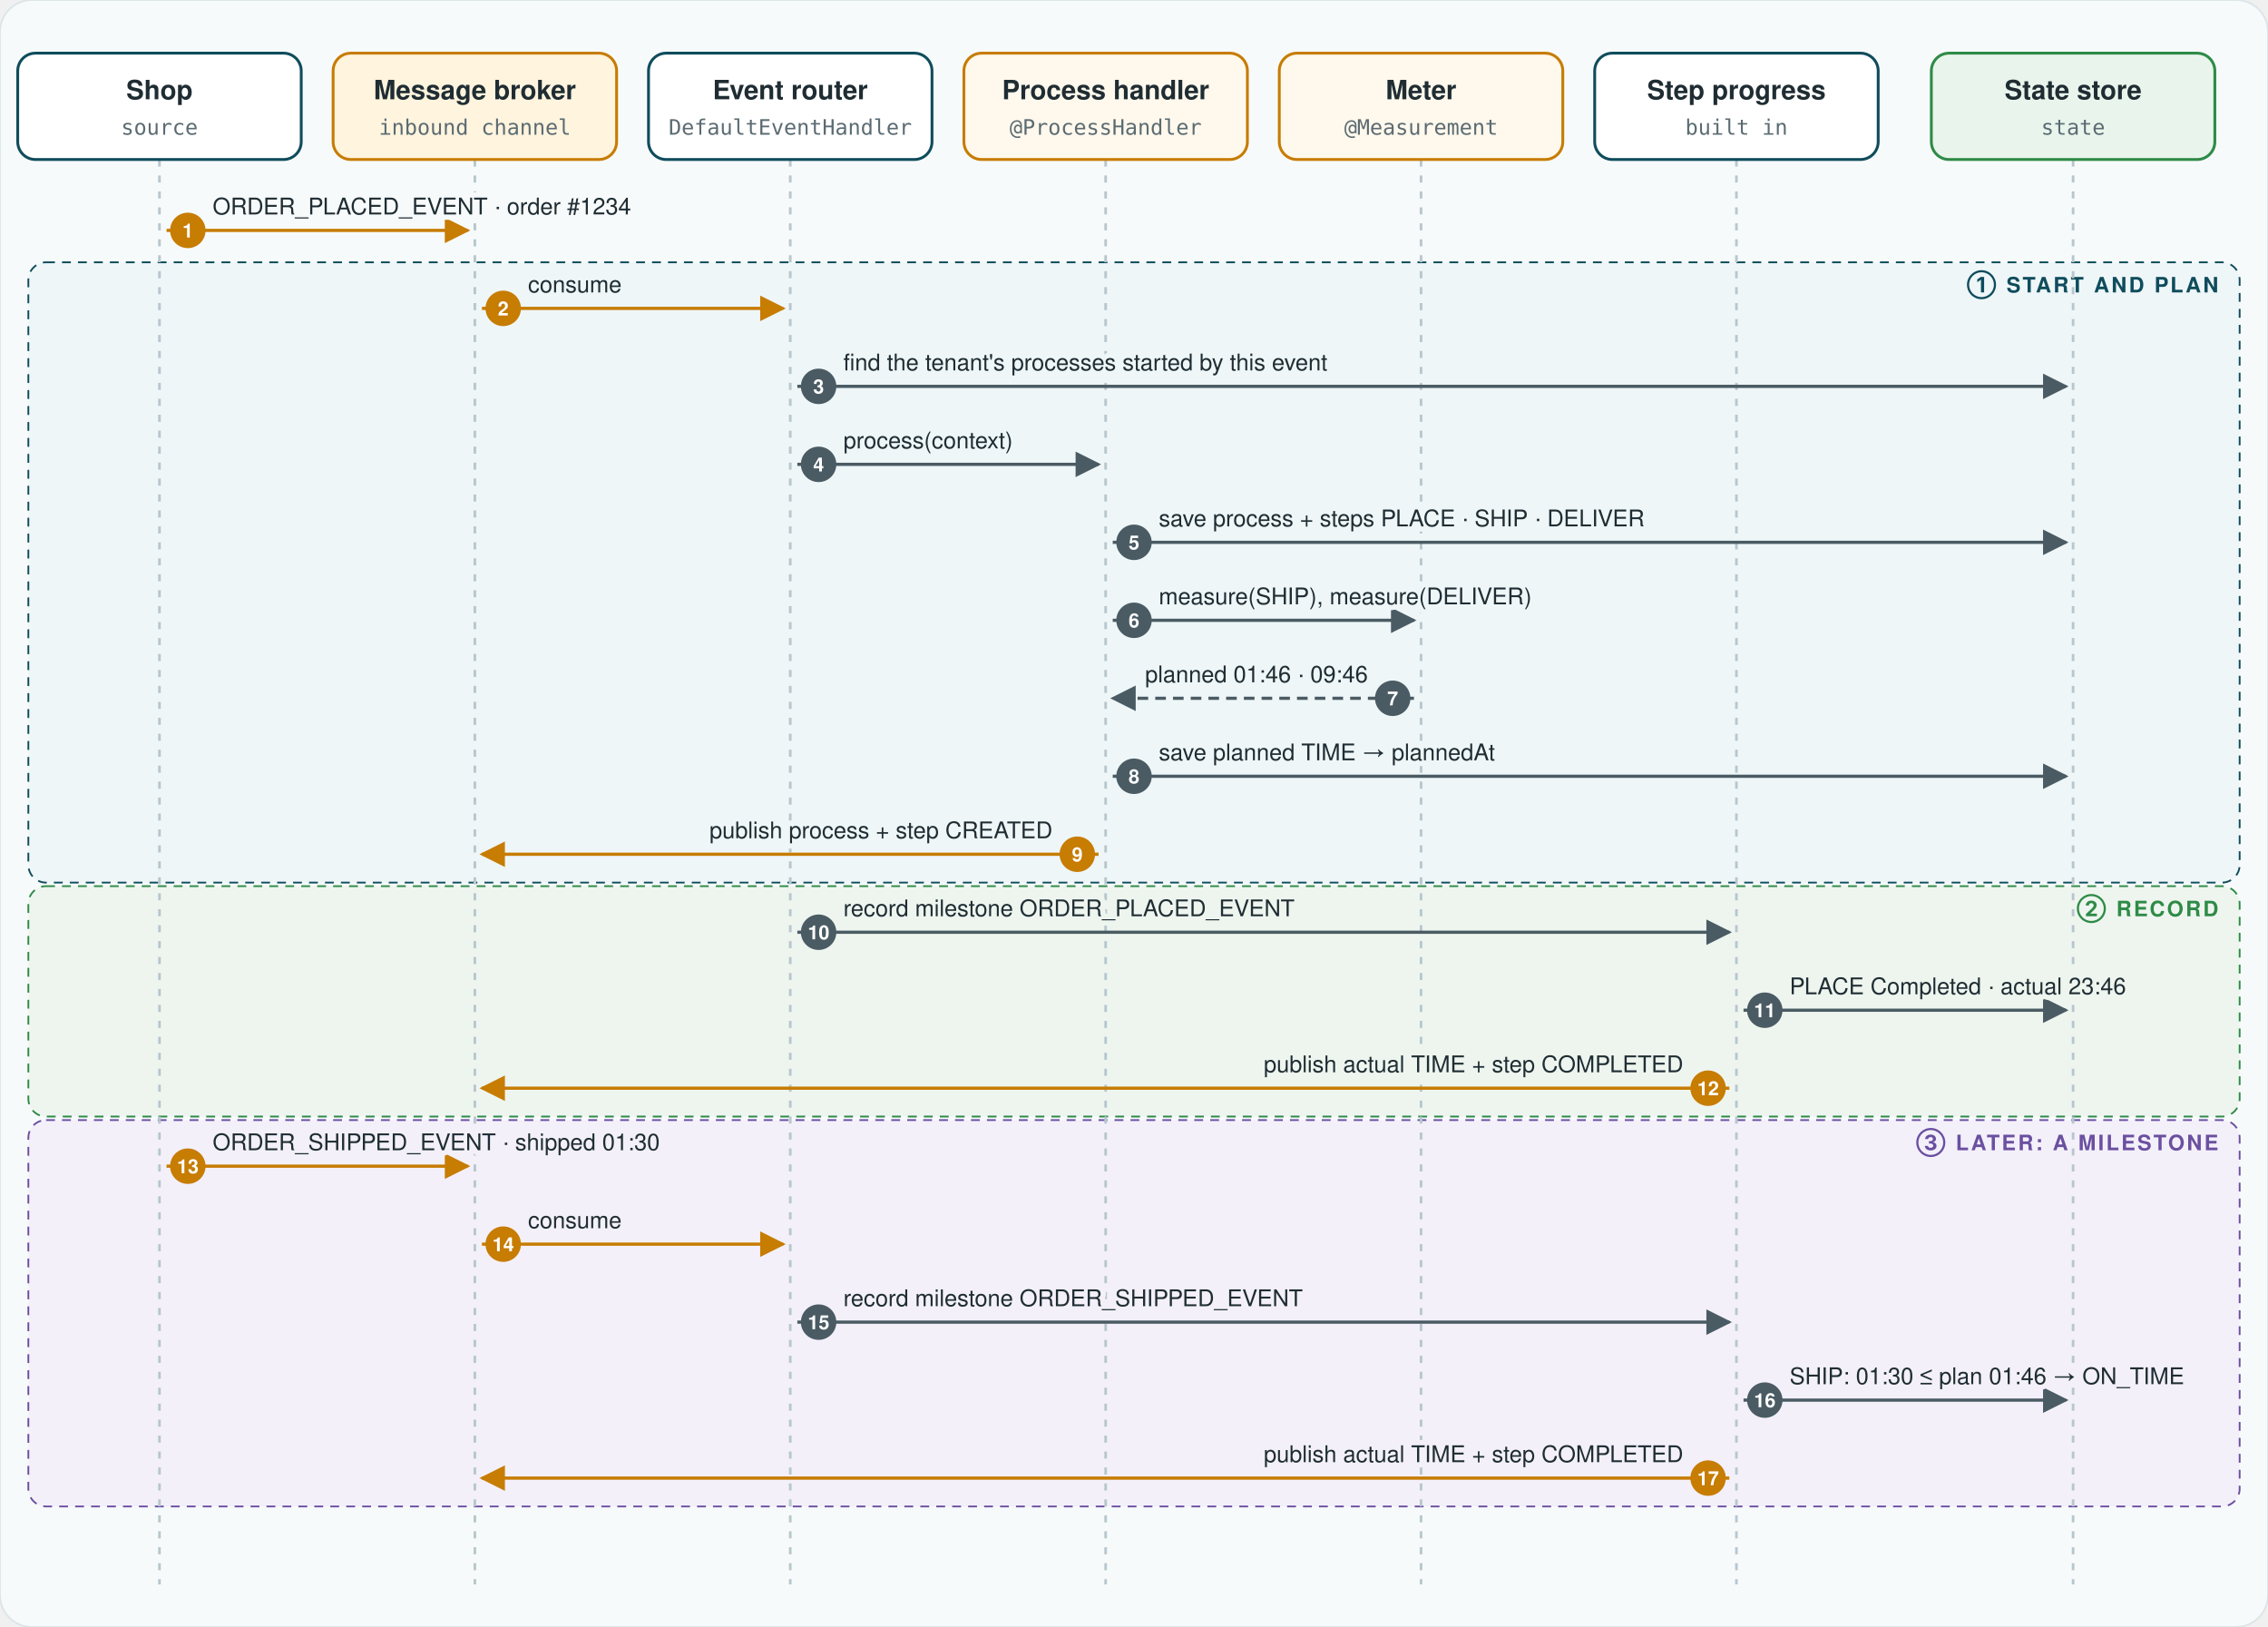
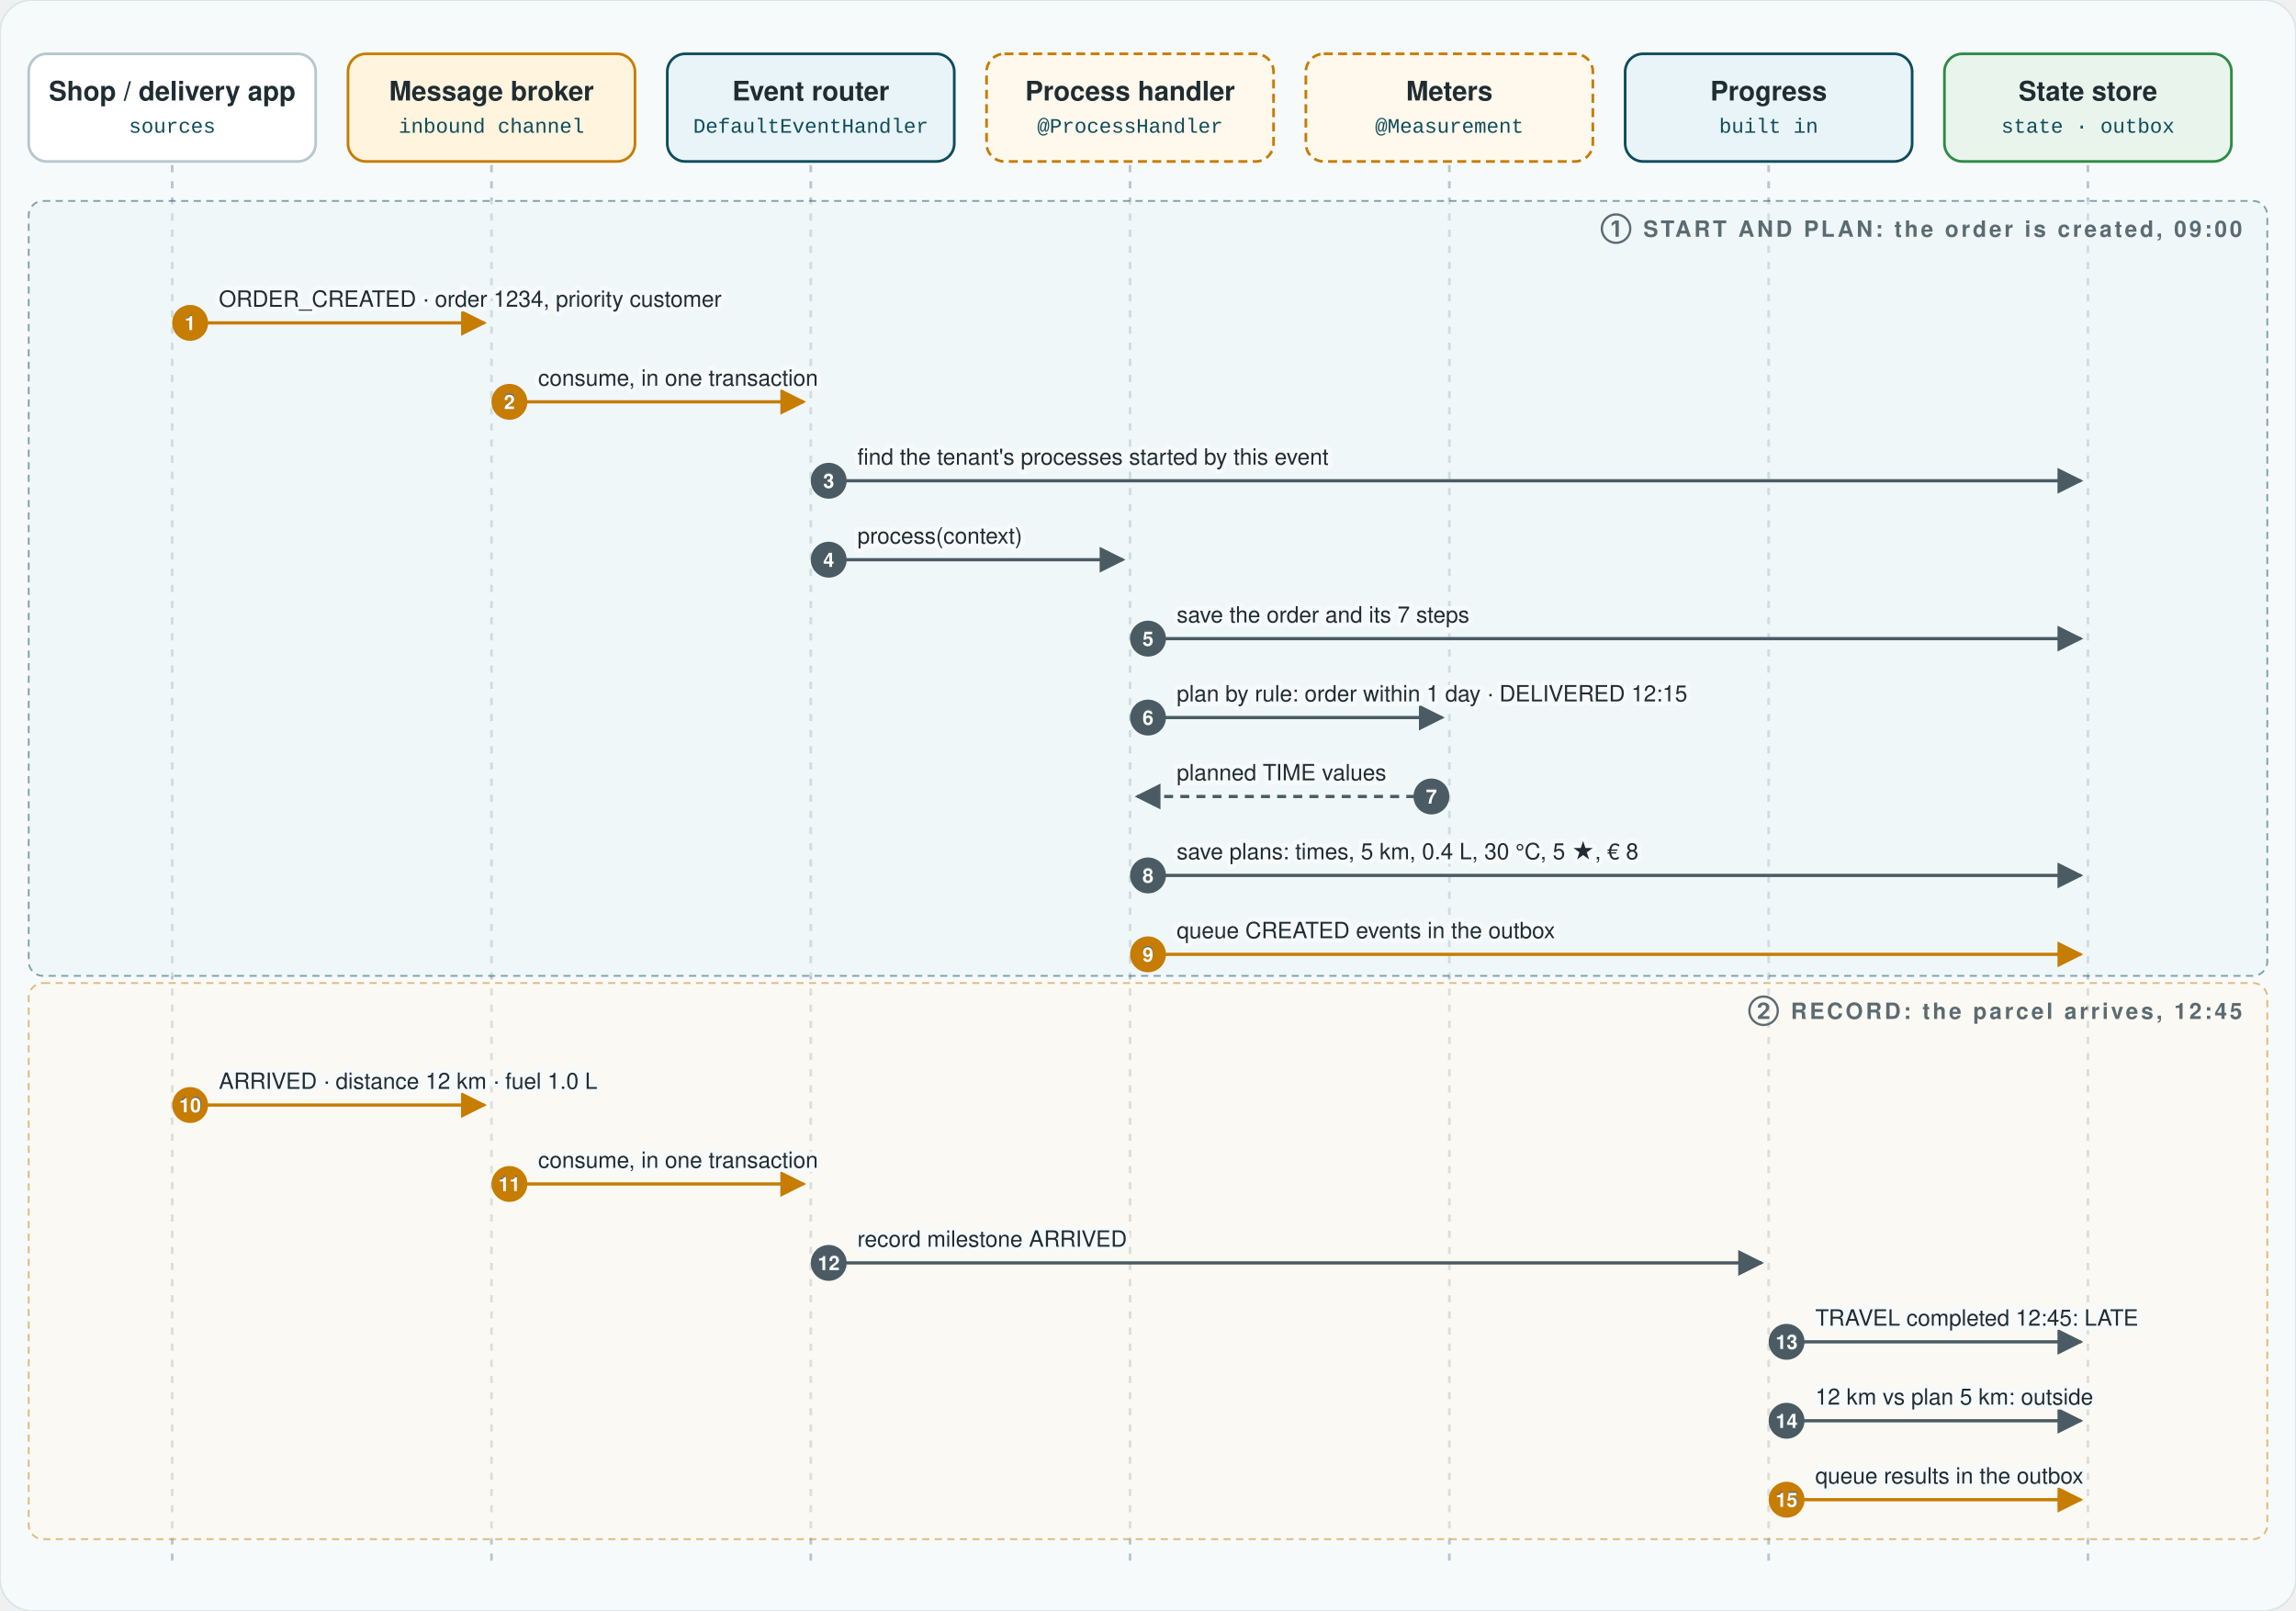
- <svg xmlns="http://www.w3.org/2000/svg" width="1280" height="918" viewBox="0 0 1280 918" font-family="-apple-system, BlinkMacSystemFont, 'Segoe UI', Helvetica, Arial, sans-serif">
+ <svg xmlns="http://www.w3.org/2000/svg" width="1280" height="898" viewBox="0 0 1280 898" font-family="-apple-system, BlinkMacSystemFont, 'Segoe UI', Helvetica, Arial, sans-serif">
  <defs>
-     <marker id="a" viewBox="0 0 10 10" refX="9" refY="5" markerWidth="8" markerHeight="8" orient="auto-start-reverse">
+     <marker id="arr" viewBox="0 0 10 10" refX="9" refY="5" markerWidth="8" markerHeight="8" orient="auto-start-reverse">
      <path d="M0,0 L10,5 L0,10 z" fill="#4A5B63" />
    </marker>
-     <marker id="ak" viewBox="0 0 10 10" refX="9" refY="5" markerWidth="8" markerHeight="8" orient="auto-start-reverse">
+     <marker id="arrK" viewBox="0 0 10 10" refX="9" refY="5" markerWidth="8" markerHeight="8" orient="auto-start-reverse">
      <path d="M0,0 L10,5 L0,10 z" fill="#C77C02" />
    </marker>
+     <marker id="arrR" viewBox="0 0 10 10" refX="9" refY="5" markerWidth="8" markerHeight="8" orient="auto-start-reverse">
+       <path d="M0,0 L10,5 L0,10 z" fill="#B3261E" />
+     </marker>
+     <style>
+       .t  { font-size: 14px; fill: #1F2D33; }
+       .tb { font-size: 15px; font-weight: 700; fill: #1F2D33; }
+       .ts { font-size: 12px; fill: #5B6B72; }
+       .mono { font-family: 'SFMono-Regular', Consolas, 'Liberation Mono', Menlo, monospace; font-size: 11.5px; fill: #0F4C5C; }
+       .h  { font-size: 12.5px; font-weight: 700; letter-spacing: 1.5px; fill: #5B6B72; }
+       .box { fill: #FFFFFF; stroke: #B7C7CD; stroke-width: 1.5; }
+       .core { fill: #E8F4F7; stroke: #0F4C5C; stroke-width: 1.5; }
+       .you { fill: #FFF8EC; stroke: #C77C02; stroke-width: 1.5; stroke-dasharray: 5 3; }
+       .topic { fill: #FFF4DE; stroke: #C77C02; stroke-width: 1.5; }
+       .db { fill: #E9F5EC; stroke: #2E8B47; stroke-width: 1.5; }
+       .dead { fill: #FCEBEA; stroke: #B3261E; stroke-width: 1.5; }
+       .band { fill: #FFFFFF; stroke: #DCE5E8; stroke-width: 1.2; }
+       .edge { stroke: #4A5B63; stroke-width: 1.7; fill: none; }
+       .kedge { stroke: #C77C02; stroke-width: 1.7; fill: none; }
+       .redge { stroke: #B3261E; stroke-width: 1.5; fill: none; stroke-dasharray: 5 4; }
+     </style>
  </defs>
-   <rect width="1280" height="918" rx="18" fill="#F7FAFB" stroke="#DCE5E8" />
-   <rect x="16" y="148" width="1248" height="350" rx="10" fill="#EEF6F8" stroke="#0F4C5C" stroke-dasharray="5 4" />
-   <text x="1252" y="165" text-anchor="end" font-size="12" font-weight="700" letter-spacing="1.2" fill="#0F4C5C">① START AND PLAN</text>
-   <rect x="16" y="500" width="1248" height="130" rx="10" fill="#EEF5EF" stroke="#2E8B47" stroke-dasharray="5 4" />
-   <text x="1252" y="517" text-anchor="end" font-size="12" font-weight="700" letter-spacing="1.2" fill="#2E8B47">② RECORD</text>
-   <rect x="16" y="632" width="1248" height="218" rx="10" fill="#F3F0FA" stroke="#6B4FA0" stroke-dasharray="5 4" />
-   <text x="1252" y="649" text-anchor="end" font-size="12" font-weight="700" letter-spacing="1.2" fill="#6B4FA0">③ LATER: A MILESTONE</text>
-   <line x1="90" y1="90" x2="90" y2="894" stroke="#B7C7CD" stroke-width="1.5" stroke-dasharray="4 5" />
-   <rect x="10" y="30" width="160" height="60" rx="10" fill="#FFFFFF" stroke="#0F4C5C" stroke-width="1.6" />
-   <text x="90" y="56" text-anchor="middle" font-size="15" font-weight="700" fill="#1F2D33">Shop</text>
-   <text x="90" y="76" text-anchor="middle" font-size="12" fill="#5B6B72" font-family="SFMono-Regular, Consolas, Menlo, monospace">source</text>
-   <line x1="268" y1="90" x2="268" y2="894" stroke="#B7C7CD" stroke-width="1.5" stroke-dasharray="4 5" />
-   <rect x="188" y="30" width="160" height="60" rx="10" fill="#FFF4DE" stroke="#C77C02" stroke-width="1.6" />
-   <text x="268" y="56" text-anchor="middle" font-size="15" font-weight="700" fill="#1F2D33">Message broker</text>
-   <text x="268" y="76" text-anchor="middle" font-size="12" fill="#5B6B72" font-family="SFMono-Regular, Consolas, Menlo, monospace">inbound channel</text>
-   <line x1="446" y1="90" x2="446" y2="894" stroke="#B7C7CD" stroke-width="1.5" stroke-dasharray="4 5" />
-   <rect x="366" y="30" width="160" height="60" rx="10" fill="#FFFFFF" stroke="#0F4C5C" stroke-width="1.6" />
-   <text x="446" y="56" text-anchor="middle" font-size="15" font-weight="700" fill="#1F2D33">Event router</text>
-   <text x="446" y="76" text-anchor="middle" font-size="12" fill="#5B6B72" font-family="SFMono-Regular, Consolas, Menlo, monospace">DefaultEventHandler</text>
-   <line x1="624" y1="90" x2="624" y2="894" stroke="#B7C7CD" stroke-width="1.5" stroke-dasharray="4 5" />
-   <rect x="544" y="30" width="160" height="60" rx="10" fill="#FFF8EC" stroke="#C77C02" stroke-width="1.6" />
-   <text x="624" y="56" text-anchor="middle" font-size="15" font-weight="700" fill="#1F2D33">Process handler</text>
-   <text x="624" y="76" text-anchor="middle" font-size="12" fill="#5B6B72" font-family="SFMono-Regular, Consolas, Menlo, monospace">@ProcessHandler</text>
-   <line x1="802" y1="90" x2="802" y2="894" stroke="#B7C7CD" stroke-width="1.5" stroke-dasharray="4 5" />
-   <rect x="722" y="30" width="160" height="60" rx="10" fill="#FFF8EC" stroke="#C77C02" stroke-width="1.6" />
-   <text x="802" y="56" text-anchor="middle" font-size="15" font-weight="700" fill="#1F2D33">Meter</text>
-   <text x="802" y="76" text-anchor="middle" font-size="12" fill="#5B6B72" font-family="SFMono-Regular, Consolas, Menlo, monospace">@Measurement</text>
-   <line x1="980" y1="90" x2="980" y2="894" stroke="#B7C7CD" stroke-width="1.5" stroke-dasharray="4 5" />
-   <rect x="900" y="30" width="160" height="60" rx="10" fill="#FFFFFF" stroke="#0F4C5C" stroke-width="1.6" />
-   <text x="980" y="56" text-anchor="middle" font-size="15" font-weight="700" fill="#1F2D33">Step progress</text>
-   <text x="980" y="76" text-anchor="middle" font-size="12" fill="#5B6B72" font-family="SFMono-Regular, Consolas, Menlo, monospace">built in</text>
-   <line x1="1170" y1="90" x2="1170" y2="894" stroke="#B7C7CD" stroke-width="1.5" stroke-dasharray="4 5" />
-   <rect x="1090" y="30" width="160" height="60" rx="10" fill="#E9F5EC" stroke="#2E8B47" stroke-width="1.6" />
-   <text x="1170" y="56" text-anchor="middle" font-size="15" font-weight="700" fill="#1F2D33">State store</text>
-   <text x="1170" y="76" text-anchor="middle" font-size="12" fill="#5B6B72" font-family="SFMono-Regular, Consolas, Menlo, monospace">state</text>
-   <line x1="94" y1="130" x2="264" y2="130" stroke="#C77C02" stroke-width="1.8" marker-end="url(#ak)" />
-   <text x="120" y="121" text-anchor="start" font-size="13" fill="#1F2D33" stroke="#F7FAFB" stroke-width="6" stroke-linejoin="round" paint-order="stroke">ORDER_PLACED_EVENT · order #1234</text>
-   <circle cx="106" cy="130" r="10" fill="#C77C02" />
-   <text x="106" y="134" text-anchor="middle" font-size="11" font-weight="700" fill="#fff">1</text>
-   <line x1="272" y1="174" x2="442" y2="174" stroke="#C77C02" stroke-width="1.8" marker-end="url(#ak)" />
-   <text x="298" y="165" text-anchor="start" font-size="13" fill="#1F2D33" stroke="#EEF6F8" stroke-width="6" stroke-linejoin="round" paint-order="stroke">consume</text>
-   <circle cx="284" cy="174" r="10" fill="#C77C02" />
-   <text x="284" y="178" text-anchor="middle" font-size="11" font-weight="700" fill="#fff">2</text>
-   <line x1="450" y1="218" x2="1166" y2="218" stroke="#4A5B63" stroke-width="1.8" marker-end="url(#a)" />
-   <text x="476" y="209" text-anchor="start" font-size="13" fill="#1F2D33" stroke="#EEF6F8" stroke-width="6" stroke-linejoin="round" paint-order="stroke">find the tenant's processes started by this event</text>
-   <circle cx="462" cy="218" r="10" fill="#4A5B63" />
-   <text x="462" y="222" text-anchor="middle" font-size="11" font-weight="700" fill="#fff">3</text>
-   <line x1="450" y1="262" x2="620" y2="262" stroke="#4A5B63" stroke-width="1.8" marker-end="url(#a)" />
-   <text x="476" y="253" text-anchor="start" font-size="13" fill="#1F2D33" stroke="#EEF6F8" stroke-width="6" stroke-linejoin="round" paint-order="stroke">process(context)</text>
-   <circle cx="462" cy="262" r="10" fill="#4A5B63" />
-   <text x="462" y="266" text-anchor="middle" font-size="11" font-weight="700" fill="#fff">4</text>
-   <line x1="628" y1="306" x2="1166" y2="306" stroke="#4A5B63" stroke-width="1.8" marker-end="url(#a)" />
-   <text x="654" y="297" text-anchor="start" font-size="13" fill="#1F2D33" stroke="#EEF6F8" stroke-width="6" stroke-linejoin="round" paint-order="stroke">save process + steps PLACE · SHIP · DELIVER</text>
-   <circle cx="640" cy="306" r="10" fill="#4A5B63" />
-   <text x="640" y="310" text-anchor="middle" font-size="11" font-weight="700" fill="#fff">5</text>
-   <line x1="628" y1="350" x2="798" y2="350" stroke="#4A5B63" stroke-width="1.8" marker-end="url(#a)" />
-   <text x="654" y="341" text-anchor="start" font-size="13" fill="#1F2D33" stroke="#EEF6F8" stroke-width="6" stroke-linejoin="round" paint-order="stroke">measure(SHIP), measure(DELIVER)</text>
-   <circle cx="640" cy="350" r="10" fill="#4A5B63" />
-   <text x="640" y="354" text-anchor="middle" font-size="11" font-weight="700" fill="#fff">6</text>
-   <line x1="798" y1="394" x2="628" y2="394" stroke="#4A5B63" stroke-width="1.8" stroke-dasharray="6 4" marker-end="url(#a)" />
-   <text x="772" y="385" text-anchor="end" font-size="13" fill="#1F2D33" stroke="#EEF6F8" stroke-width="6" stroke-linejoin="round" paint-order="stroke">planned 01:46 · 09:46</text>
-   <circle cx="786" cy="394" r="10" fill="#4A5B63" />
-   <text x="786" y="398" text-anchor="middle" font-size="11" font-weight="700" fill="#fff">7</text>
-   <line x1="628" y1="438" x2="1166" y2="438" stroke="#4A5B63" stroke-width="1.8" marker-end="url(#a)" />
-   <text x="654" y="429" text-anchor="start" font-size="13" fill="#1F2D33" stroke="#EEF6F8" stroke-width="6" stroke-linejoin="round" paint-order="stroke">save planned TIME → plannedAt</text>
-   <circle cx="640" cy="438" r="10" fill="#4A5B63" />
-   <text x="640" y="442" text-anchor="middle" font-size="11" font-weight="700" fill="#fff">8</text>
-   <line x1="620" y1="482" x2="272" y2="482" stroke="#C77C02" stroke-width="1.8" marker-end="url(#ak)" />
-   <text x="594" y="473" text-anchor="end" font-size="13" fill="#1F2D33" stroke="#EEF6F8" stroke-width="6" stroke-linejoin="round" paint-order="stroke">publish process + step CREATED</text>
-   <circle cx="608" cy="482" r="10" fill="#C77C02" />
-   <text x="608" y="486" text-anchor="middle" font-size="11" font-weight="700" fill="#fff">9</text>
-   <line x1="450" y1="526" x2="976" y2="526" stroke="#4A5B63" stroke-width="1.8" marker-end="url(#a)" />
-   <text x="476" y="517" text-anchor="start" font-size="13" fill="#1F2D33" stroke="#EEF5EF" stroke-width="6" stroke-linejoin="round" paint-order="stroke">record milestone ORDER_PLACED_EVENT</text>
-   <circle cx="462" cy="526" r="10" fill="#4A5B63" />
-   <text x="462" y="530" text-anchor="middle" font-size="11" font-weight="700" fill="#fff">10</text>
-   <line x1="984" y1="570" x2="1166" y2="570" stroke="#4A5B63" stroke-width="1.8" marker-end="url(#a)" />
-   <text x="1010" y="561" text-anchor="start" font-size="13" fill="#1F2D33" stroke="#EEF5EF" stroke-width="6" stroke-linejoin="round" paint-order="stroke">PLACE Completed · actual 23:46</text>
-   <circle cx="996" cy="570" r="10" fill="#4A5B63" />
-   <text x="996" y="574" text-anchor="middle" font-size="11" font-weight="700" fill="#fff">11</text>
-   <line x1="976" y1="614" x2="272" y2="614" stroke="#C77C02" stroke-width="1.8" marker-end="url(#ak)" />
-   <text x="950" y="605" text-anchor="end" font-size="13" fill="#1F2D33" stroke="#EEF5EF" stroke-width="6" stroke-linejoin="round" paint-order="stroke">publish actual TIME + step COMPLETED</text>
-   <circle cx="964" cy="614" r="10" fill="#C77C02" />
-   <text x="964" y="618" text-anchor="middle" font-size="11" font-weight="700" fill="#fff">12</text>
-   <line x1="94" y1="658" x2="264" y2="658" stroke="#C77C02" stroke-width="1.8" marker-end="url(#ak)" />
-   <text x="120" y="649" text-anchor="start" font-size="13" fill="#1F2D33" stroke="#F3F0FA" stroke-width="6" stroke-linejoin="round" paint-order="stroke">ORDER_SHIPPED_EVENT · shipped 01:30</text>
-   <circle cx="106" cy="658" r="10" fill="#C77C02" />
-   <text x="106" y="662" text-anchor="middle" font-size="11" font-weight="700" fill="#fff">13</text>
-   <line x1="272" y1="702" x2="442" y2="702" stroke="#C77C02" stroke-width="1.8" marker-end="url(#ak)" />
-   <text x="298" y="693" text-anchor="start" font-size="13" fill="#1F2D33" stroke="#F3F0FA" stroke-width="6" stroke-linejoin="round" paint-order="stroke">consume</text>
-   <circle cx="284" cy="702" r="10" fill="#C77C02" />
-   <text x="284" y="706" text-anchor="middle" font-size="11" font-weight="700" fill="#fff">14</text>
-   <line x1="450" y1="746" x2="976" y2="746" stroke="#4A5B63" stroke-width="1.8" marker-end="url(#a)" />
-   <text x="476" y="737" text-anchor="start" font-size="13" fill="#1F2D33" stroke="#F3F0FA" stroke-width="6" stroke-linejoin="round" paint-order="stroke">record milestone ORDER_SHIPPED_EVENT</text>
-   <circle cx="462" cy="746" r="10" fill="#4A5B63" />
-   <text x="462" y="750" text-anchor="middle" font-size="11" font-weight="700" fill="#fff">15</text>
-   <line x1="984" y1="790" x2="1166" y2="790" stroke="#4A5B63" stroke-width="1.8" marker-end="url(#a)" />
-   <text x="1010" y="781" text-anchor="start" font-size="13" fill="#1F2D33" stroke="#F3F0FA" stroke-width="6" stroke-linejoin="round" paint-order="stroke">SHIP: 01:30 ≤ plan 01:46 → ON_TIME</text>
-   <circle cx="996" cy="790" r="10" fill="#4A5B63" />
-   <text x="996" y="794" text-anchor="middle" font-size="11" font-weight="700" fill="#fff">16</text>
-   <line x1="976" y1="834" x2="272" y2="834" stroke="#C77C02" stroke-width="1.8" marker-end="url(#ak)" />
-   <text x="950" y="825" text-anchor="end" font-size="13" fill="#1F2D33" stroke="#F3F0FA" stroke-width="6" stroke-linejoin="round" paint-order="stroke">publish actual TIME + step COMPLETED</text>
-   <circle cx="964" cy="834" r="10" fill="#C77C02" />
-   <text x="964" y="838" text-anchor="middle" font-size="11" font-weight="700" fill="#fff">17</text>
+   <rect width="1280" height="898" rx="18" fill="#F7FAFB" stroke="#DCE5E8" />
+   <line x1="96" y1="92" x2="96" y2="874" stroke="#B7C7CD" stroke-width="1.5" stroke-dasharray="4 5" />
+   <rect x="16" y="30" width="160" height="60" rx="10" class="box" />
+   <text x="96.0" y="56.0" text-anchor="middle" class="tb">Shop / delivery app</text>
+   <text x="96.0" y="74.0" text-anchor="middle" class="mono">sources</text>
+   <line x1="274" y1="92" x2="274" y2="874" stroke="#B7C7CD" stroke-width="1.5" stroke-dasharray="4 5" />
+   <rect x="194" y="30" width="160" height="60" rx="10" class="topic" />
+   <text x="274.0" y="56.0" text-anchor="middle" class="tb">Message broker</text>
+   <text x="274.0" y="74.0" text-anchor="middle" class="mono">inbound channel</text>
+   <line x1="452" y1="92" x2="452" y2="874" stroke="#B7C7CD" stroke-width="1.5" stroke-dasharray="4 5" />
+   <rect x="372" y="30" width="160" height="60" rx="10" class="core" />
+   <text x="452.0" y="56.0" text-anchor="middle" class="tb">Event router</text>
+   <text x="452.0" y="74.0" text-anchor="middle" class="mono">DefaultEventHandler</text>
+   <line x1="630" y1="92" x2="630" y2="874" stroke="#B7C7CD" stroke-width="1.5" stroke-dasharray="4 5" />
+   <rect x="550" y="30" width="160" height="60" rx="10" class="you" />
+   <text x="630.0" y="56.0" text-anchor="middle" class="tb">Process handler</text>
+   <text x="630.0" y="74.0" text-anchor="middle" class="mono">@ProcessHandler</text>
+   <line x1="808" y1="92" x2="808" y2="874" stroke="#B7C7CD" stroke-width="1.5" stroke-dasharray="4 5" />
+   <rect x="728" y="30" width="160" height="60" rx="10" class="you" />
+   <text x="808.0" y="56.0" text-anchor="middle" class="tb">Meters</text>
+   <text x="808.0" y="74.0" text-anchor="middle" class="mono">@Measurement</text>
+   <line x1="986" y1="92" x2="986" y2="874" stroke="#B7C7CD" stroke-width="1.5" stroke-dasharray="4 5" />
+   <rect x="906" y="30" width="160" height="60" rx="10" class="core" />
+   <text x="986.0" y="56.0" text-anchor="middle" class="tb">Progress</text>
+   <text x="986.0" y="74.0" text-anchor="middle" class="mono">built in</text>
+   <line x1="1164" y1="92" x2="1164" y2="874" stroke="#B7C7CD" stroke-width="1.5" stroke-dasharray="4 5" />
+   <rect x="1084" y="30" width="160" height="60" rx="10" class="db" />
+   <text x="1164.0" y="56.0" text-anchor="middle" class="tb">State store</text>
+   <text x="1164.0" y="74.0" text-anchor="middle" class="mono">state · outbox</text>
+   <rect x="16" y="112" width="1248" height="432" rx="8" fill="#E8F4F7" fill-opacity="0.5" stroke="#0F4C5C" stroke-opacity="0.5" stroke-dasharray="4 3" />
+   <text x="1250" y="132" text-anchor="end" class="h">① START AND PLAN: the order is created, 09:00</text>
+   <line x1="106" y1="180" x2="270" y2="180" stroke="#C77C02" stroke-width="1.8" marker-end="url(#arrK)" />
+   <circle cx="106" cy="180" r="10" fill="#C77C02" />
+   <text x="106" y="184" text-anchor="middle" class="ts">1</text>
+   <text x="106" y="184" text-anchor="middle" font-size="11" font-weight="700" fill="#FFFFFF">1</text>
+   <text x="122" y="171" font-size="12.5" fill="#1F2D33" stroke="#F7FAFB" stroke-width="5" stroke-linejoin="round" paint-order="stroke">ORDER_CREATED · order 1234, priority customer</text>
+   <line x1="284" y1="224" x2="448" y2="224" stroke="#C77C02" stroke-width="1.8" marker-end="url(#arrK)" />
+   <circle cx="284" cy="224" r="10" fill="#C77C02" />
+   <text x="284" y="228" text-anchor="middle" class="ts">2</text>
+   <text x="284" y="228" text-anchor="middle" font-size="11" font-weight="700" fill="#FFFFFF">2</text>
+   <text x="300" y="215" font-size="12.5" fill="#1F2D33" stroke="#F7FAFB" stroke-width="5" stroke-linejoin="round" paint-order="stroke">consume, in one transaction</text>
+   <line x1="462" y1="268" x2="1160" y2="268" stroke="#4A5B63" stroke-width="1.8" marker-end="url(#arr)" />
+   <circle cx="462" cy="268" r="10" fill="#4A5B63" />
+   <text x="462" y="272" text-anchor="middle" class="ts">3</text>
+   <text x="462" y="272" text-anchor="middle" font-size="11" font-weight="700" fill="#FFFFFF">3</text>
+   <text x="478" y="259" font-size="12.5" fill="#1F2D33" stroke="#F7FAFB" stroke-width="5" stroke-linejoin="round" paint-order="stroke">find the tenant's processes started by this event</text>
+   <line x1="462" y1="312" x2="626" y2="312" stroke="#4A5B63" stroke-width="1.8" marker-end="url(#arr)" />
+   <circle cx="462" cy="312" r="10" fill="#4A5B63" />
+   <text x="462" y="316" text-anchor="middle" class="ts">4</text>
+   <text x="462" y="316" text-anchor="middle" font-size="11" font-weight="700" fill="#FFFFFF">4</text>
+   <text x="478" y="303" font-size="12.5" fill="#1F2D33" stroke="#F7FAFB" stroke-width="5" stroke-linejoin="round" paint-order="stroke">process(context)</text>
+   <line x1="640" y1="356" x2="1160" y2="356" stroke="#4A5B63" stroke-width="1.8" marker-end="url(#arr)" />
+   <circle cx="640" cy="356" r="10" fill="#4A5B63" />
+   <text x="640" y="360" text-anchor="middle" class="ts">5</text>
+   <text x="640" y="360" text-anchor="middle" font-size="11" font-weight="700" fill="#FFFFFF">5</text>
+   <text x="656" y="347" font-size="12.5" fill="#1F2D33" stroke="#F7FAFB" stroke-width="5" stroke-linejoin="round" paint-order="stroke">save the order and its 7 steps</text>
+   <line x1="640" y1="400" x2="804" y2="400" stroke="#4A5B63" stroke-width="1.8" marker-end="url(#arr)" />
+   <circle cx="640" cy="400" r="10" fill="#4A5B63" />
+   <text x="640" y="404" text-anchor="middle" class="ts">6</text>
+   <text x="640" y="404" text-anchor="middle" font-size="11" font-weight="700" fill="#FFFFFF">6</text>
+   <text x="656" y="391" font-size="12.5" fill="#1F2D33" stroke="#F7FAFB" stroke-width="5" stroke-linejoin="round" paint-order="stroke">plan by rule: order within 1 day · DELIVERED 12:15</text>
+   <line x1="798" y1="444" x2="634" y2="444" stroke="#4A5B63" stroke-width="1.8" marker-end="url(#arr)" stroke-dasharray="5 4" />
+   <circle cx="798" cy="444" r="10" fill="#4A5B63" />
+   <text x="798" y="448" text-anchor="middle" class="ts">7</text>
+   <text x="798" y="448" text-anchor="middle" font-size="11" font-weight="700" fill="#FFFFFF">7</text>
+   <text x="656" y="435" font-size="12.5" fill="#1F2D33" stroke="#F7FAFB" stroke-width="5" stroke-linejoin="round" paint-order="stroke">planned TIME values</text>
+   <line x1="640" y1="488" x2="1160" y2="488" stroke="#4A5B63" stroke-width="1.8" marker-end="url(#arr)" />
+   <circle cx="640" cy="488" r="10" fill="#4A5B63" />
+   <text x="640" y="492" text-anchor="middle" class="ts">8</text>
+   <text x="640" y="492" text-anchor="middle" font-size="11" font-weight="700" fill="#FFFFFF">8</text>
+   <text x="656" y="479" font-size="12.5" fill="#1F2D33" stroke="#F7FAFB" stroke-width="5" stroke-linejoin="round" paint-order="stroke">save plans: times, 5 km, 0.4 L, 30 °C, 5 ★, € 8</text>
+   <line x1="640" y1="532" x2="1160" y2="532" stroke="#C77C02" stroke-width="1.8" marker-end="url(#arrK)" />
+   <circle cx="640" cy="532" r="10" fill="#C77C02" />
+   <text x="640" y="536" text-anchor="middle" class="ts">9</text>
+   <text x="640" y="536" text-anchor="middle" font-size="11" font-weight="700" fill="#FFFFFF">9</text>
+   <text x="656" y="523" font-size="12.5" fill="#1F2D33" stroke="#F7FAFB" stroke-width="5" stroke-linejoin="round" paint-order="stroke">queue CREATED events in the outbox</text>
+   <rect x="16" y="548" width="1248" height="310" rx="8" fill="#FFF8EC" fill-opacity="0.5" stroke="#C77C02" stroke-opacity="0.5" stroke-dasharray="4 3" />
+   <text x="1250" y="568" text-anchor="end" class="h">② RECORD: the parcel arrives, 12:45</text>
+   <line x1="106" y1="616" x2="270" y2="616" stroke="#C77C02" stroke-width="1.8" marker-end="url(#arrK)" />
+   <circle cx="106" cy="616" r="10" fill="#C77C02" />
+   <text x="106" y="620" text-anchor="middle" class="ts">10</text>
+   <text x="106" y="620" text-anchor="middle" font-size="11" font-weight="700" fill="#FFFFFF">10</text>
+   <text x="122" y="607" font-size="12.5" fill="#1F2D33" stroke="#F7FAFB" stroke-width="5" stroke-linejoin="round" paint-order="stroke">ARRIVED · distance 12 km · fuel 1.0 L</text>
+   <line x1="284" y1="660" x2="448" y2="660" stroke="#C77C02" stroke-width="1.8" marker-end="url(#arrK)" />
+   <circle cx="284" cy="660" r="10" fill="#C77C02" />
+   <text x="284" y="664" text-anchor="middle" class="ts">11</text>
+   <text x="284" y="664" text-anchor="middle" font-size="11" font-weight="700" fill="#FFFFFF">11</text>
+   <text x="300" y="651" font-size="12.5" fill="#1F2D33" stroke="#F7FAFB" stroke-width="5" stroke-linejoin="round" paint-order="stroke">consume, in one transaction</text>
+   <line x1="462" y1="704" x2="982" y2="704" stroke="#4A5B63" stroke-width="1.8" marker-end="url(#arr)" />
+   <circle cx="462" cy="704" r="10" fill="#4A5B63" />
+   <text x="462" y="708" text-anchor="middle" class="ts">12</text>
+   <text x="462" y="708" text-anchor="middle" font-size="11" font-weight="700" fill="#FFFFFF">12</text>
+   <text x="478" y="695" font-size="12.5" fill="#1F2D33" stroke="#F7FAFB" stroke-width="5" stroke-linejoin="round" paint-order="stroke">record milestone ARRIVED</text>
+   <line x1="996" y1="748" x2="1160" y2="748" stroke="#4A5B63" stroke-width="1.8" marker-end="url(#arr)" />
+   <circle cx="996" cy="748" r="10" fill="#4A5B63" />
+   <text x="996" y="752" text-anchor="middle" class="ts">13</text>
+   <text x="996" y="752" text-anchor="middle" font-size="11" font-weight="700" fill="#FFFFFF">13</text>
+   <text x="1012" y="739" font-size="12.5" fill="#1F2D33" stroke="#F7FAFB" stroke-width="5" stroke-linejoin="round" paint-order="stroke">TRAVEL completed 12:45: LATE</text>
+   <line x1="996" y1="792" x2="1160" y2="792" stroke="#4A5B63" stroke-width="1.8" marker-end="url(#arr)" />
+   <circle cx="996" cy="792" r="10" fill="#4A5B63" />
+   <text x="996" y="796" text-anchor="middle" class="ts">14</text>
+   <text x="996" y="796" text-anchor="middle" font-size="11" font-weight="700" fill="#FFFFFF">14</text>
+   <text x="1012" y="783" font-size="12.5" fill="#1F2D33" stroke="#F7FAFB" stroke-width="5" stroke-linejoin="round" paint-order="stroke">12 km vs plan 5 km: outside</text>
+   <line x1="996" y1="836" x2="1160" y2="836" stroke="#C77C02" stroke-width="1.8" marker-end="url(#arrK)" />
+   <circle cx="996" cy="836" r="10" fill="#C77C02" />
+   <text x="996" y="840" text-anchor="middle" class="ts">15</text>
+   <text x="996" y="840" text-anchor="middle" font-size="11" font-weight="700" fill="#FFFFFF">15</text>
+   <text x="1012" y="827" font-size="12.5" fill="#1F2D33" stroke="#F7FAFB" stroke-width="5" stroke-linejoin="round" paint-order="stroke">queue results in the outbox</text>
</svg>
